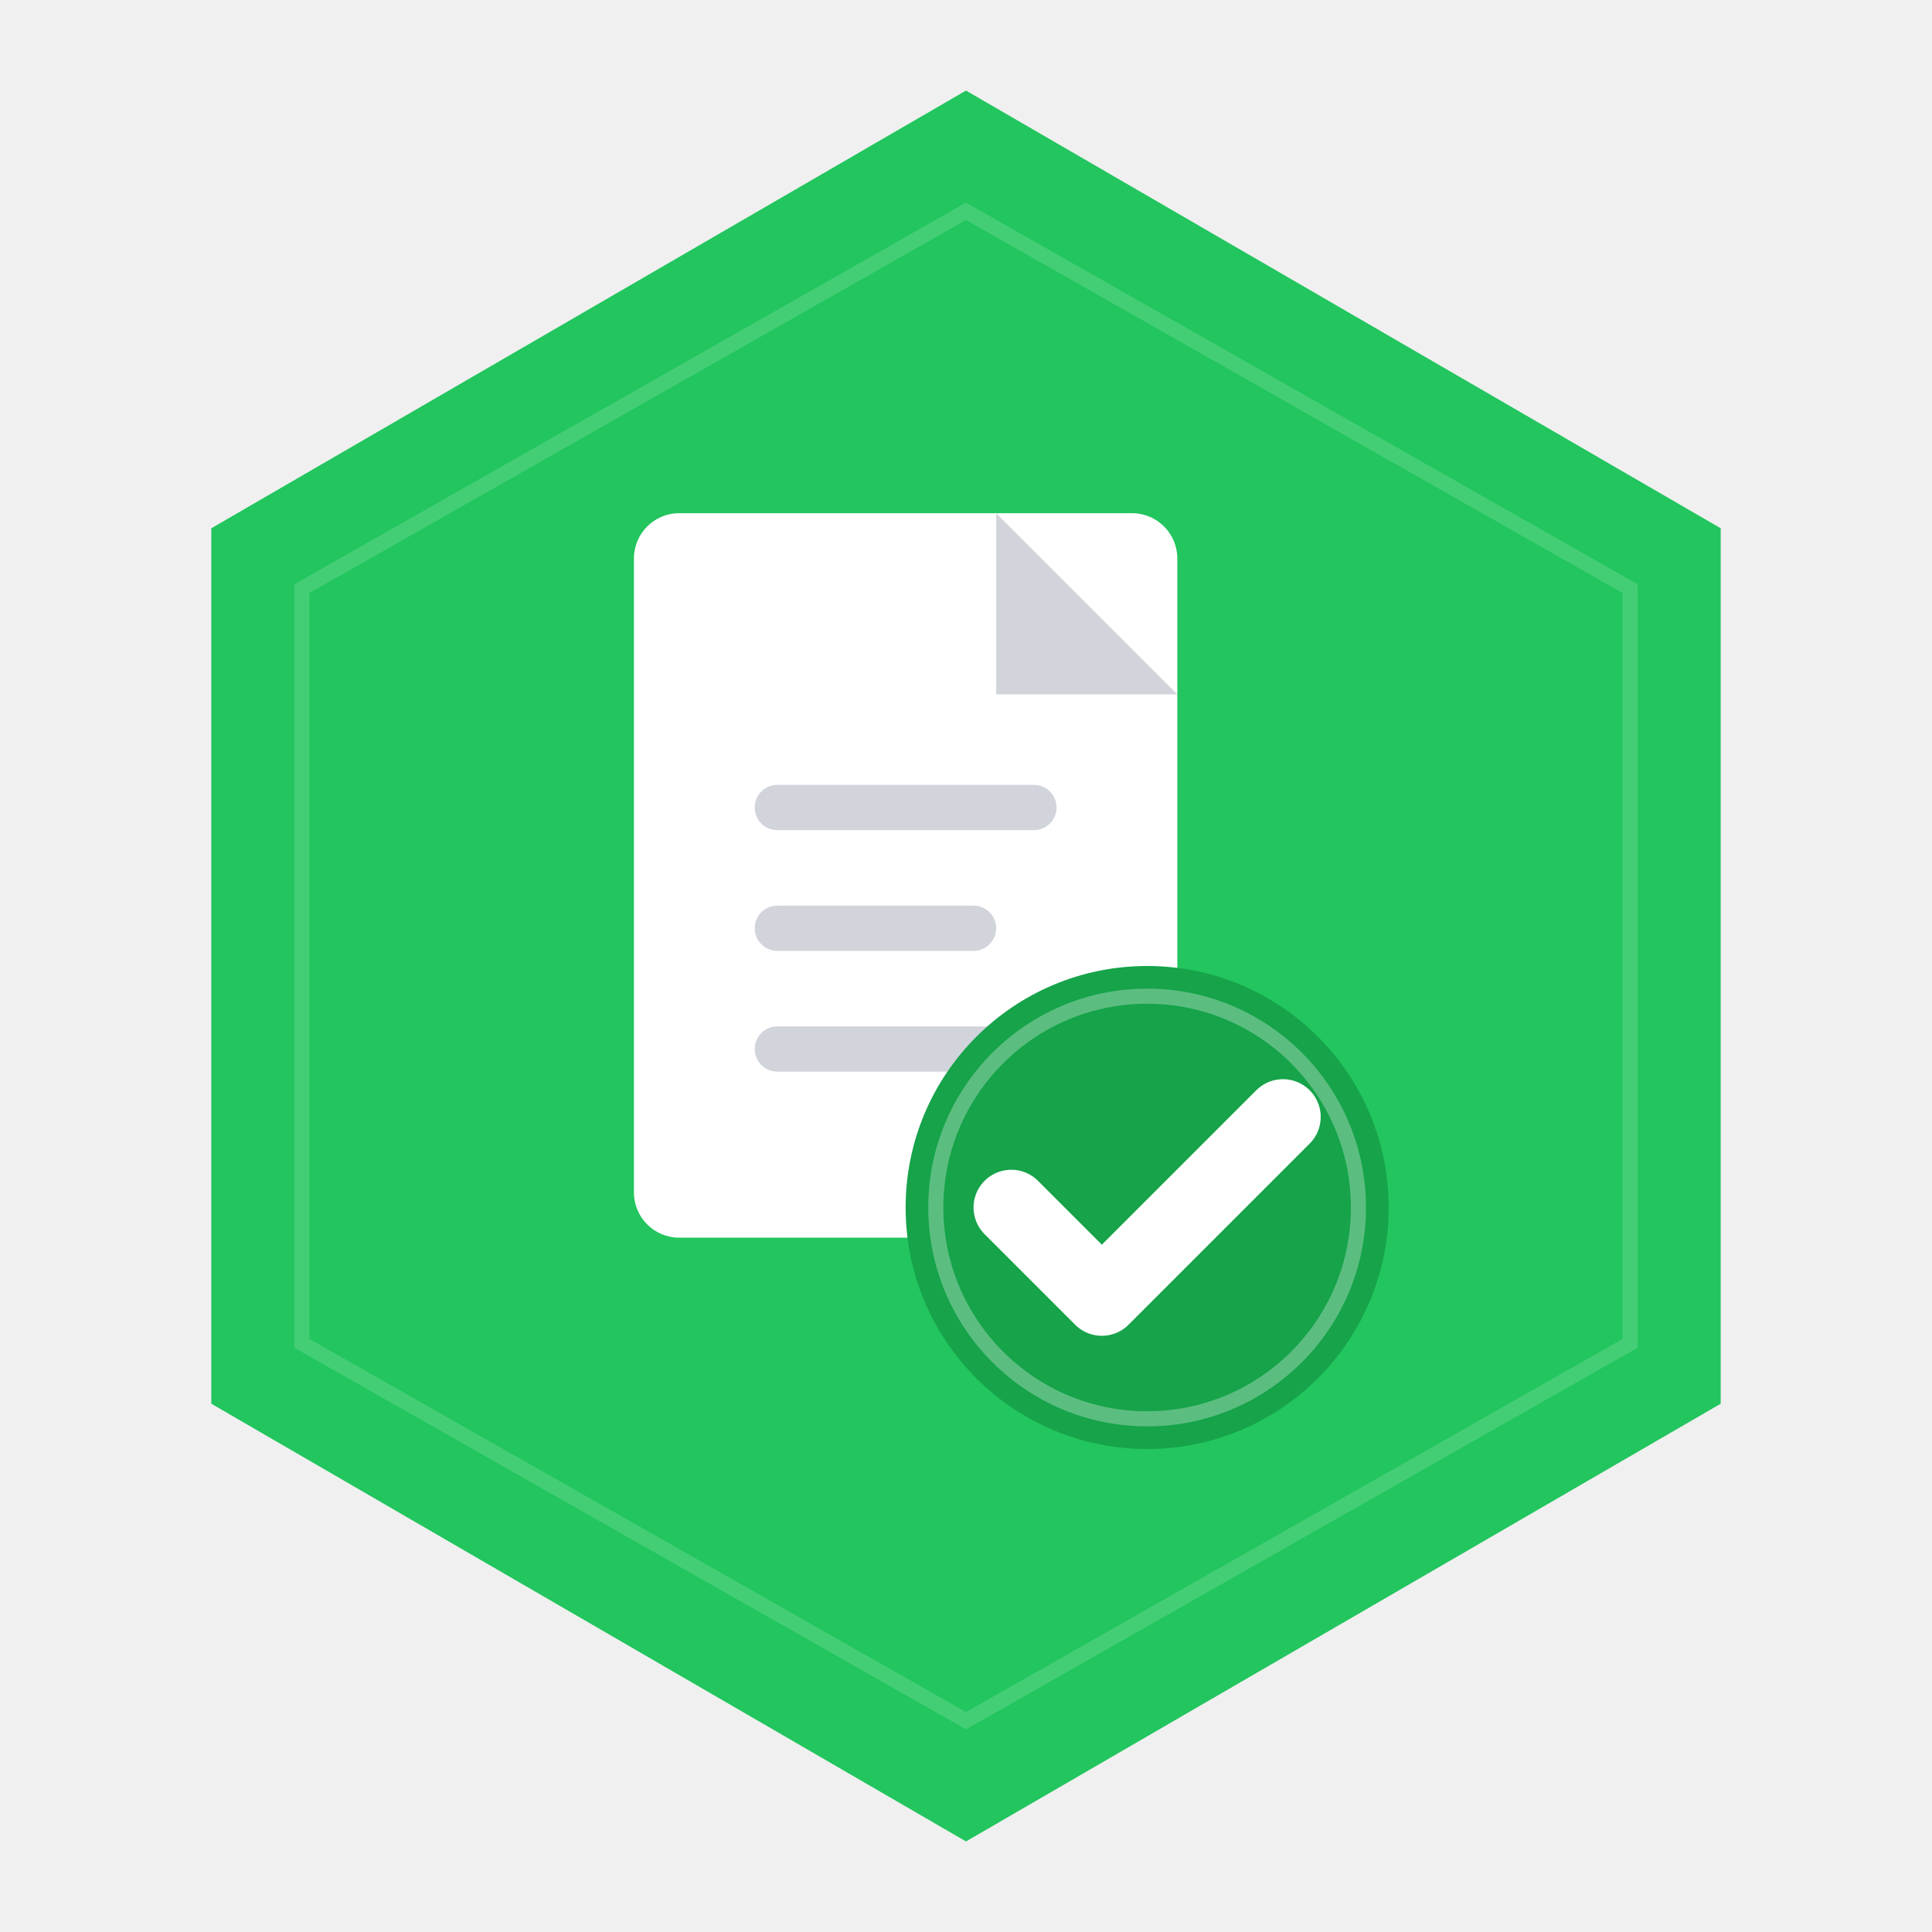
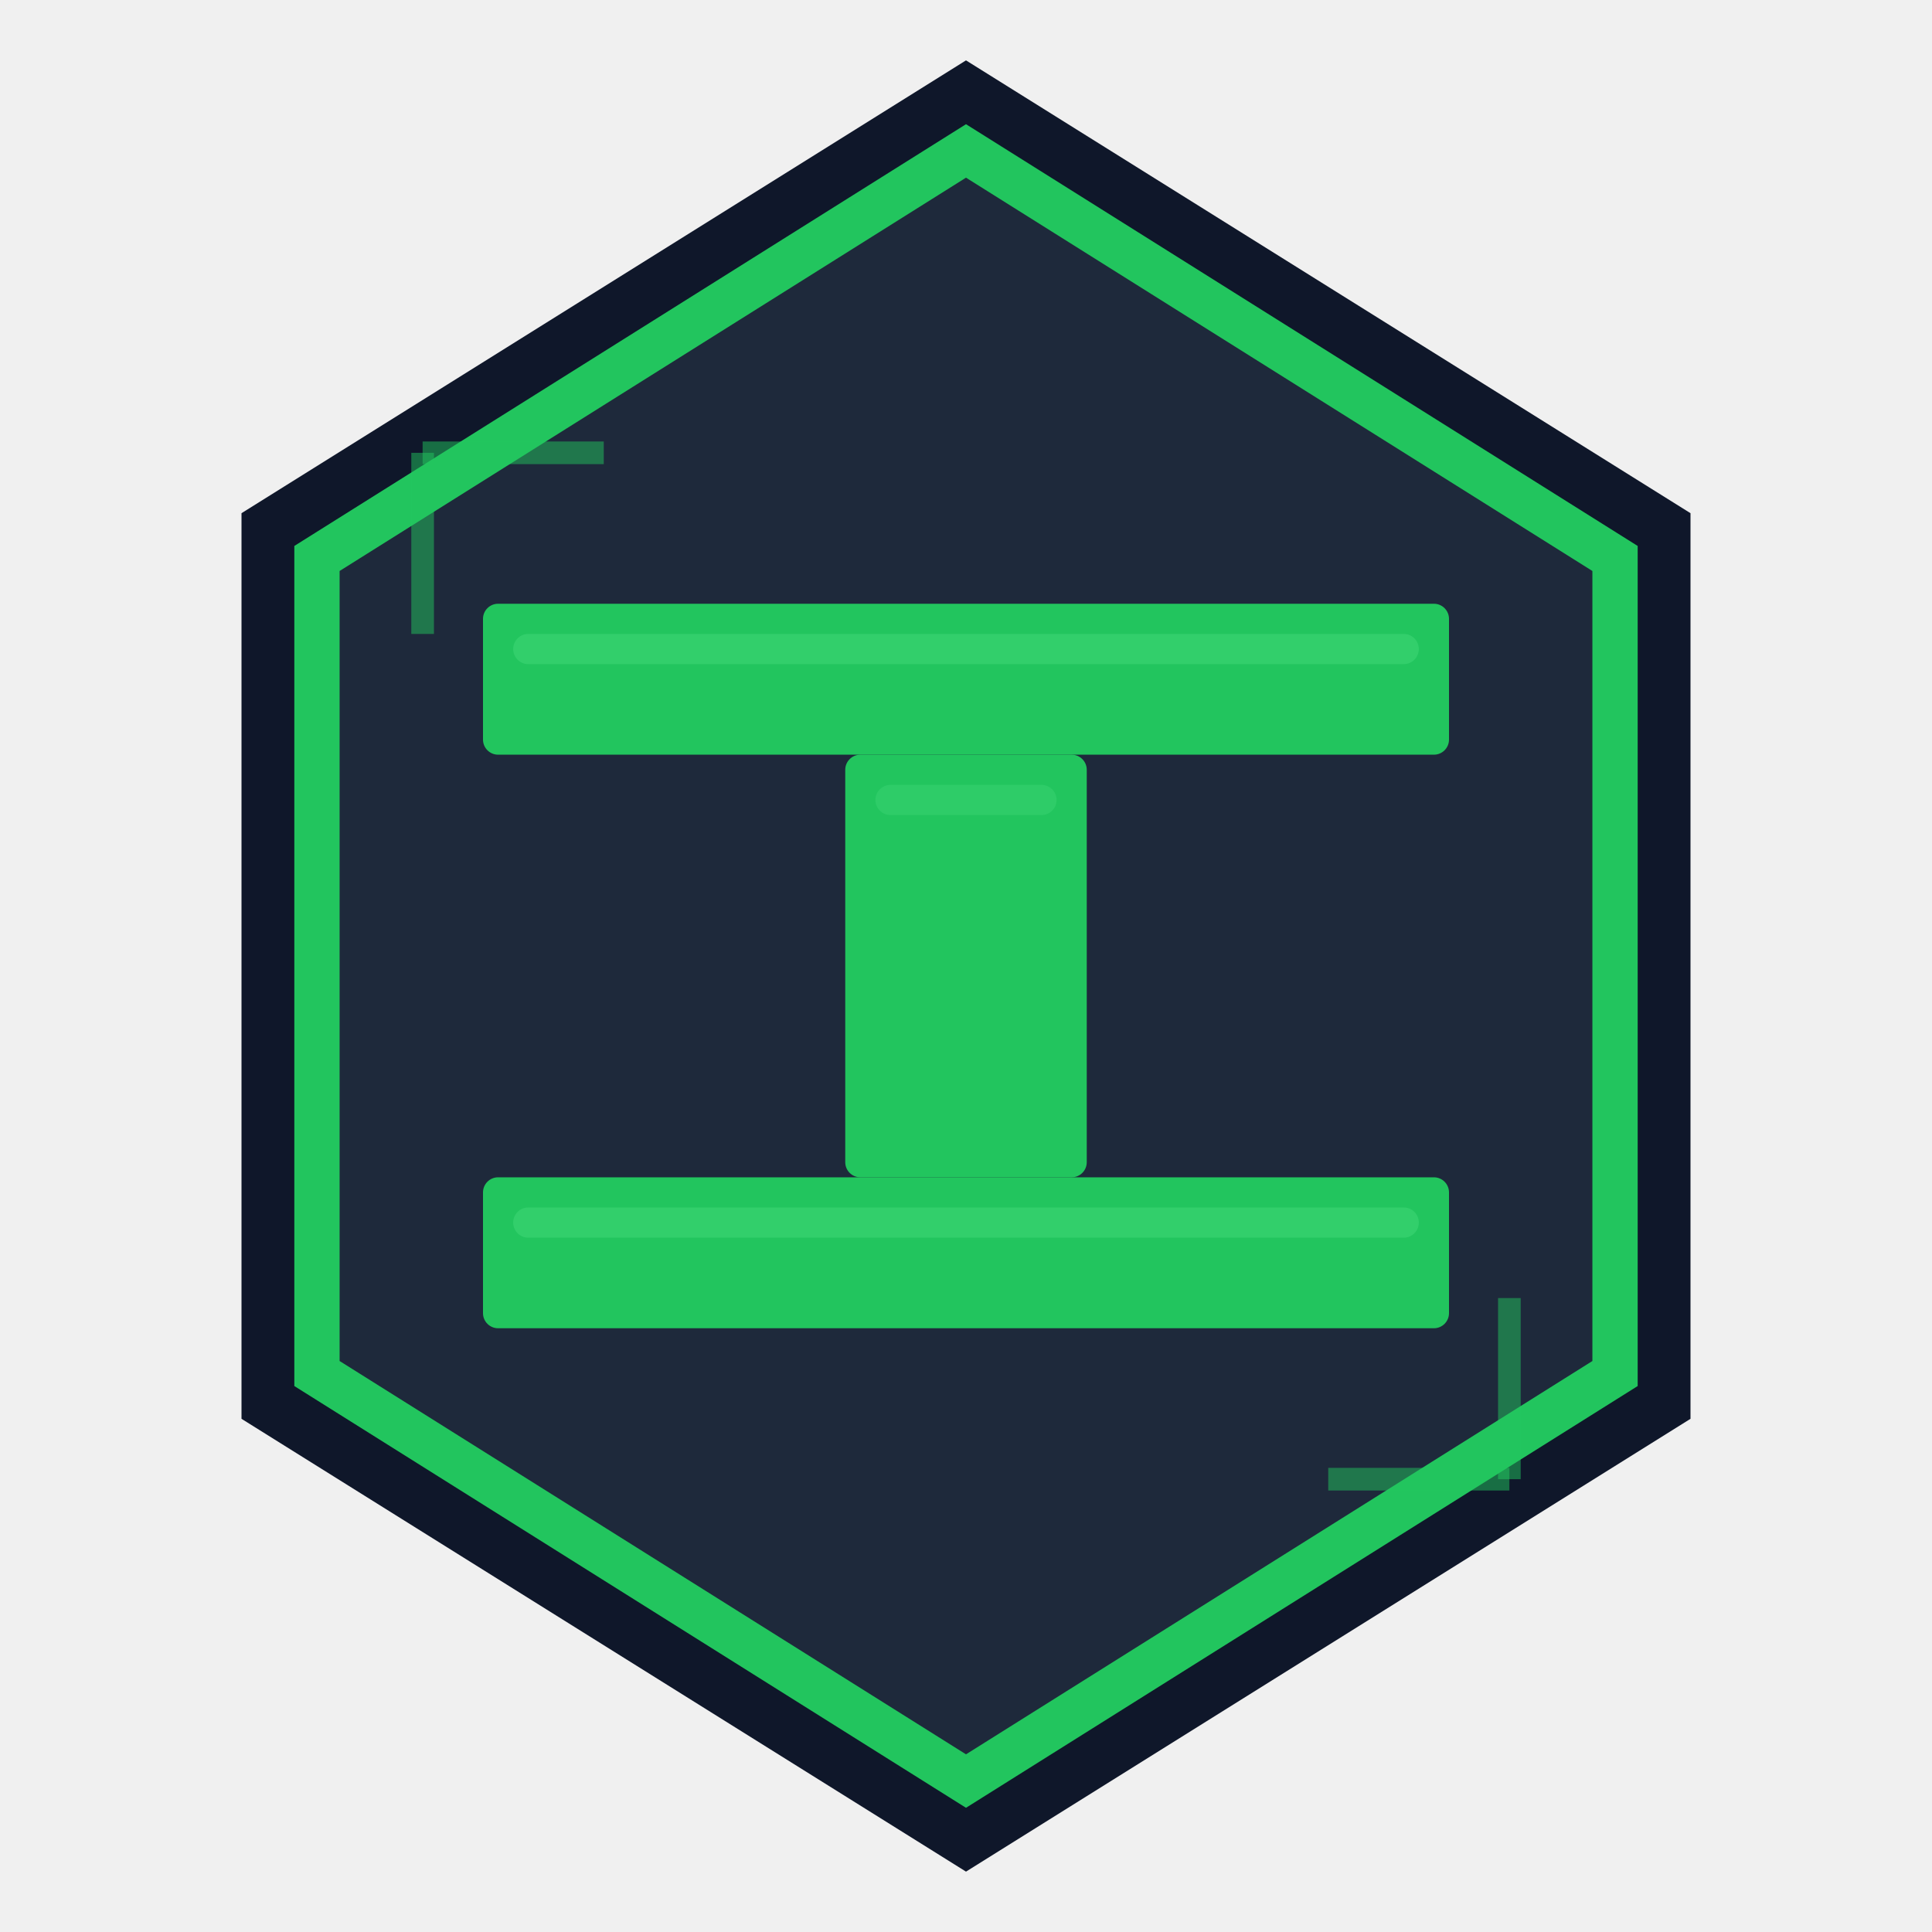
<svg xmlns="http://www.w3.org/2000/svg" width="64" height="64" viewBox="0 0 64 64" fill="none">
-   <polygon points="32,3 57,17.5 57,46.5 32,61 7,46.5 7,17.5" fill="#22c55e" />
-   <polygon points="32,7 54,19.5 54,44.5 32,57 10,44.5 10,19.5" fill="none" stroke="rgba(255,255,255,0.15)" stroke-width="0.5" />
-   <rect x="21" y="17" width="18" height="24" rx="1.5" fill="white" />
-   <path d="M33 17 L39 23 L33 23 Z" fill="#d1d5db" />
-   <rect x="25" y="26" width="10" height="1.5" rx="0.75" fill="#d1d5db" />
-   <rect x="25" y="30" width="8" height="1.5" rx="0.75" fill="#d1d5db" />
-   <rect x="25" y="34" width="11" height="1.5" rx="0.75" fill="#d1d5db" />
-   <circle cx="38" cy="40" r="8" fill="#16a34a" />
-   <circle cx="38" cy="40" r="7" fill="none" stroke="white" stroke-width="0.5" opacity="0.3" />
-   <polyline points="33.5,40 36.5,43 42.5,37" fill="none" stroke="white" stroke-width="2.5" stroke-linecap="round" stroke-linejoin="round" />
+   <polygon points="32,2 56,17 56,47 32,62 8,47 8,17" fill="#0f172a" />
+   <polygon points="32,5 53.5,18.5 53.5,45.5 32,59 10.5,45.5 10.5,18.5" fill="#1e293b" stroke="#22c55e" stroke-width="1.5" />
+   <rect x="16" y="20" width="32" height="5" rx="0.5" fill="#22c55e" />
+   <rect x="16" y="39" width="32" height="5" rx="0.5" fill="#22c55e" />
+   <rect x="28" y="25" width="8" height="14" rx="0.5" fill="#22c55e" />
+   <rect x="17" y="21" width="30" height="1" rx="0.5" fill="#4ade80" opacity="0.4" />
+   <rect x="17" y="40" width="30" height="1" rx="0.5" fill="#4ade80" opacity="0.4" />
+   <rect x="29" y="26" width="6" height="1" rx="0.5" fill="#4ade80" opacity="0.3" />
+   <line x1="14" y1="15" x2="20" y2="15" stroke="#22c55e" stroke-width="0.75" opacity="0.5" />
+   <line x1="14" y1="15" x2="14" y2="21" stroke="#22c55e" stroke-width="0.75" opacity="0.5" />
+   <line x1="50" y1="49" x2="44" y2="49" stroke="#22c55e" stroke-width="0.75" opacity="0.5" />
+   <line x1="50" y1="49" x2="50" y2="43" stroke="#22c55e" stroke-width="0.75" opacity="0.5" />
</svg>
